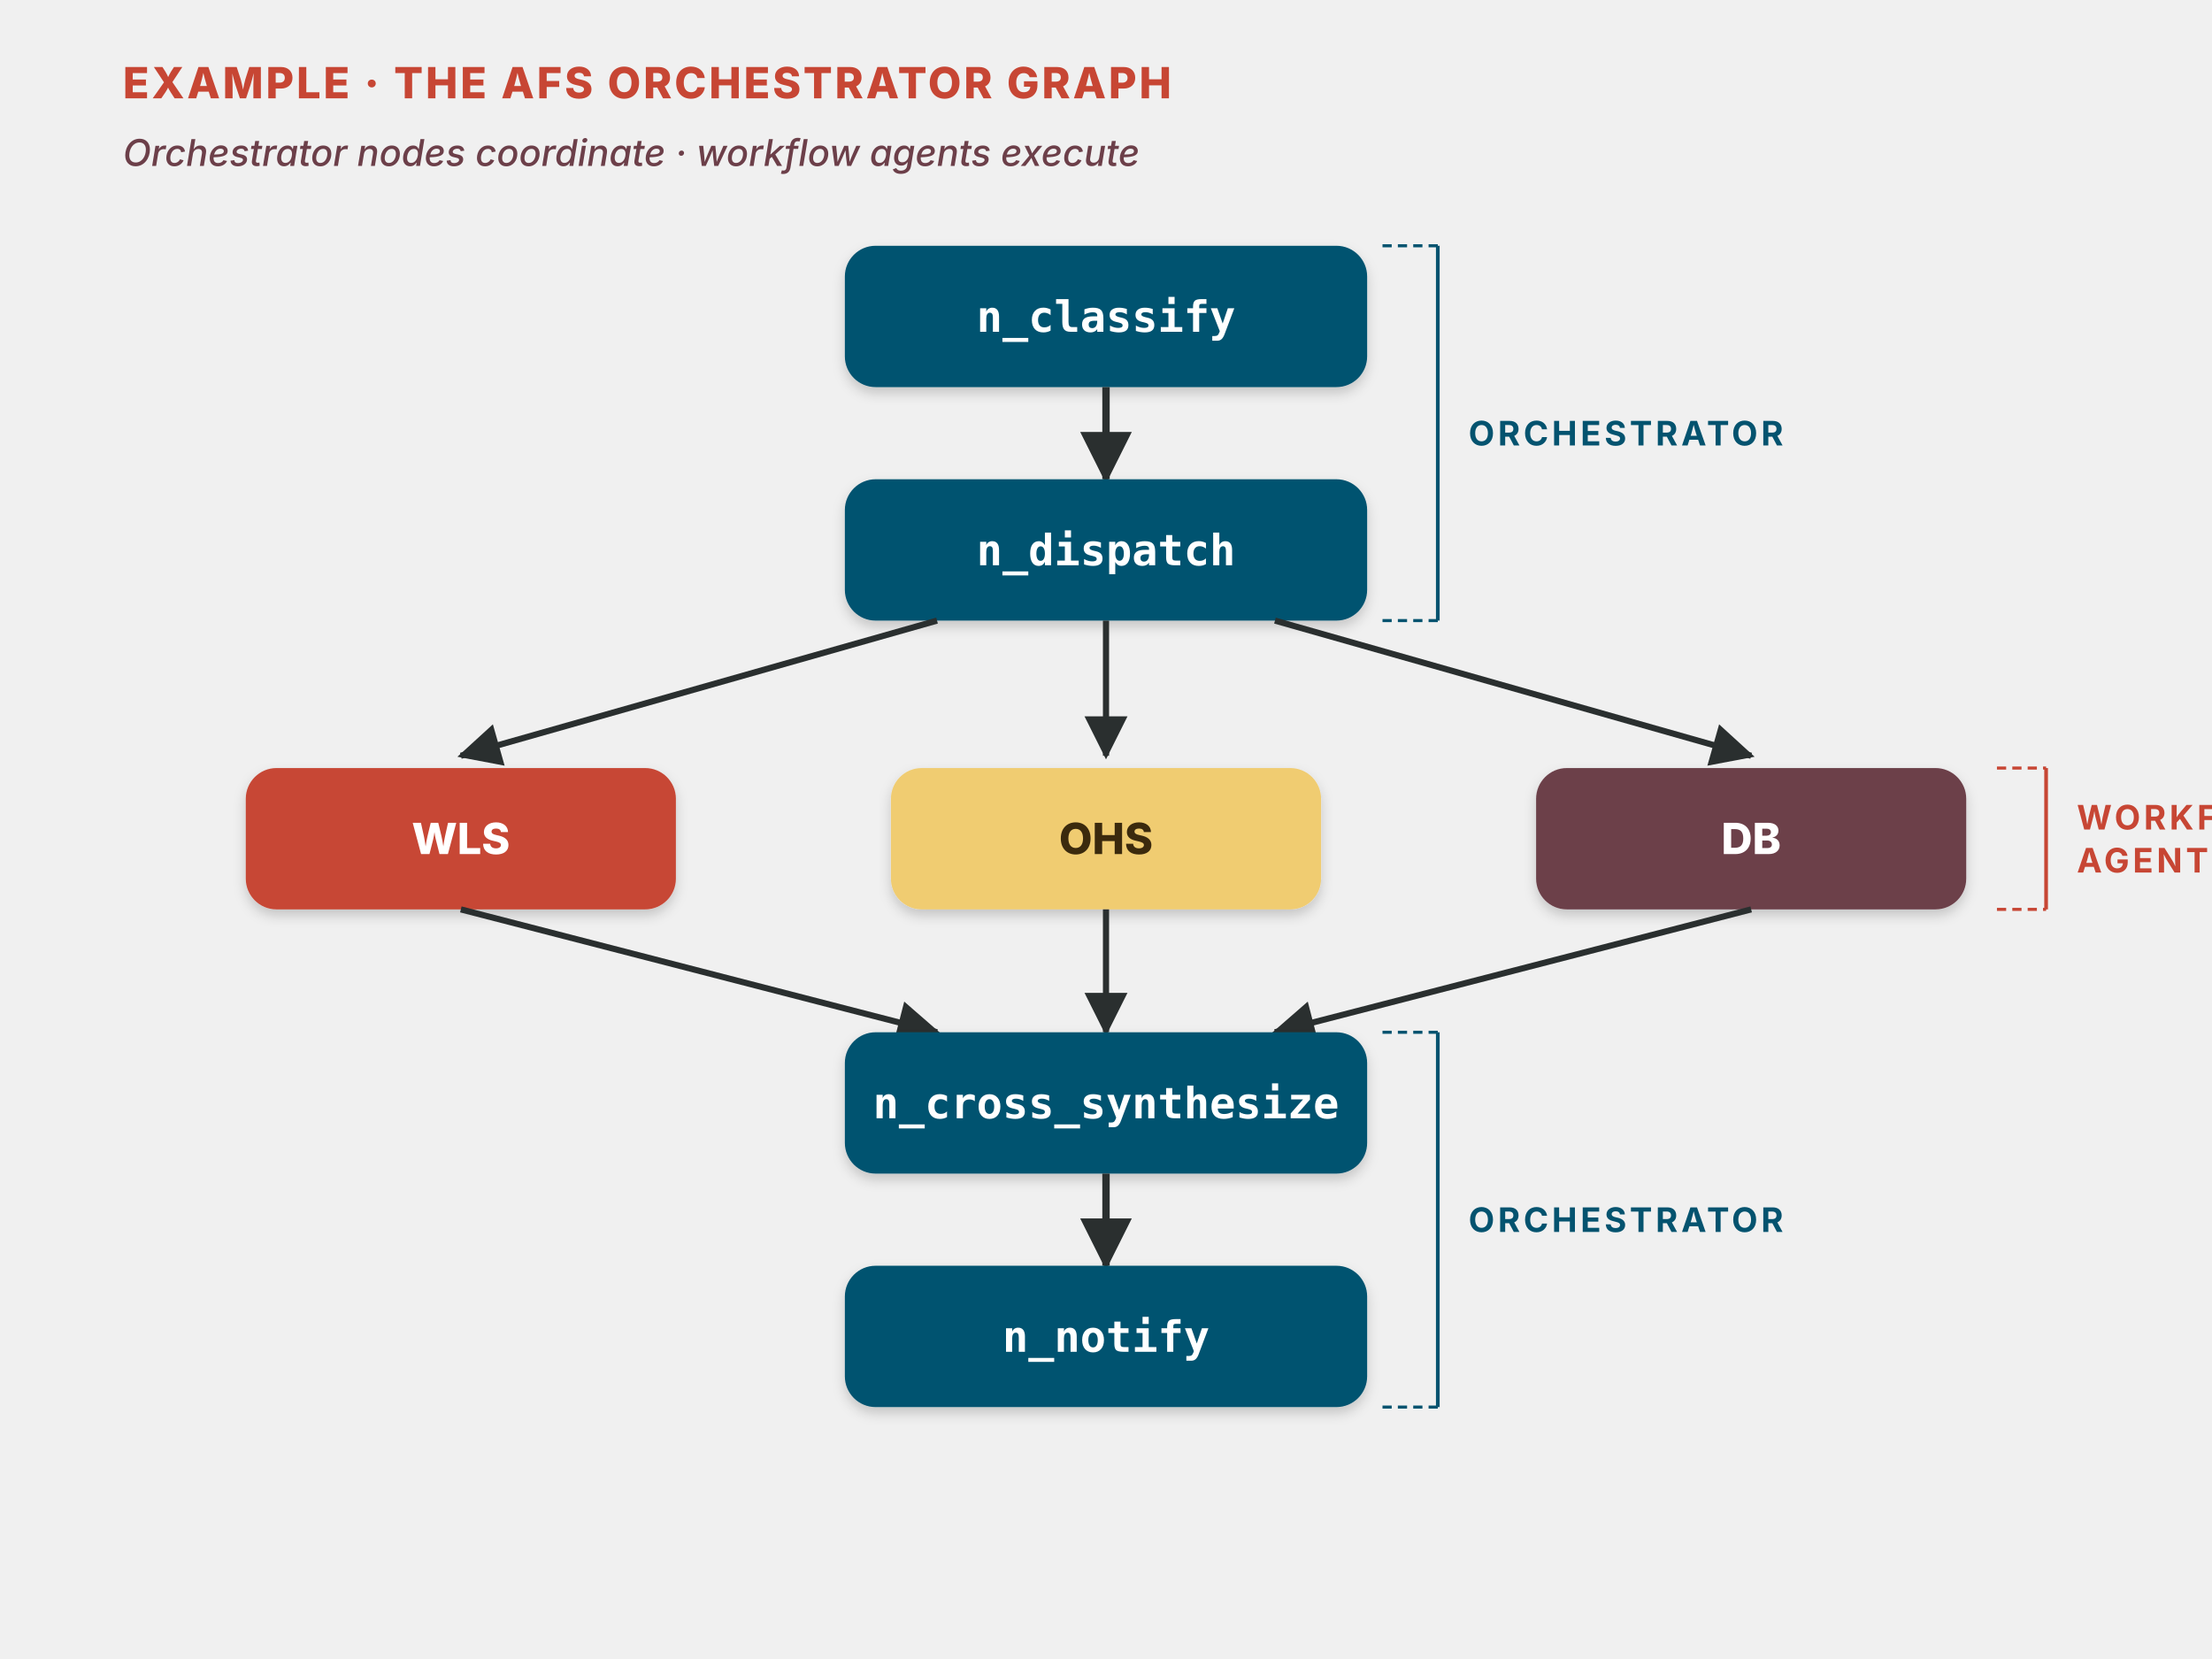
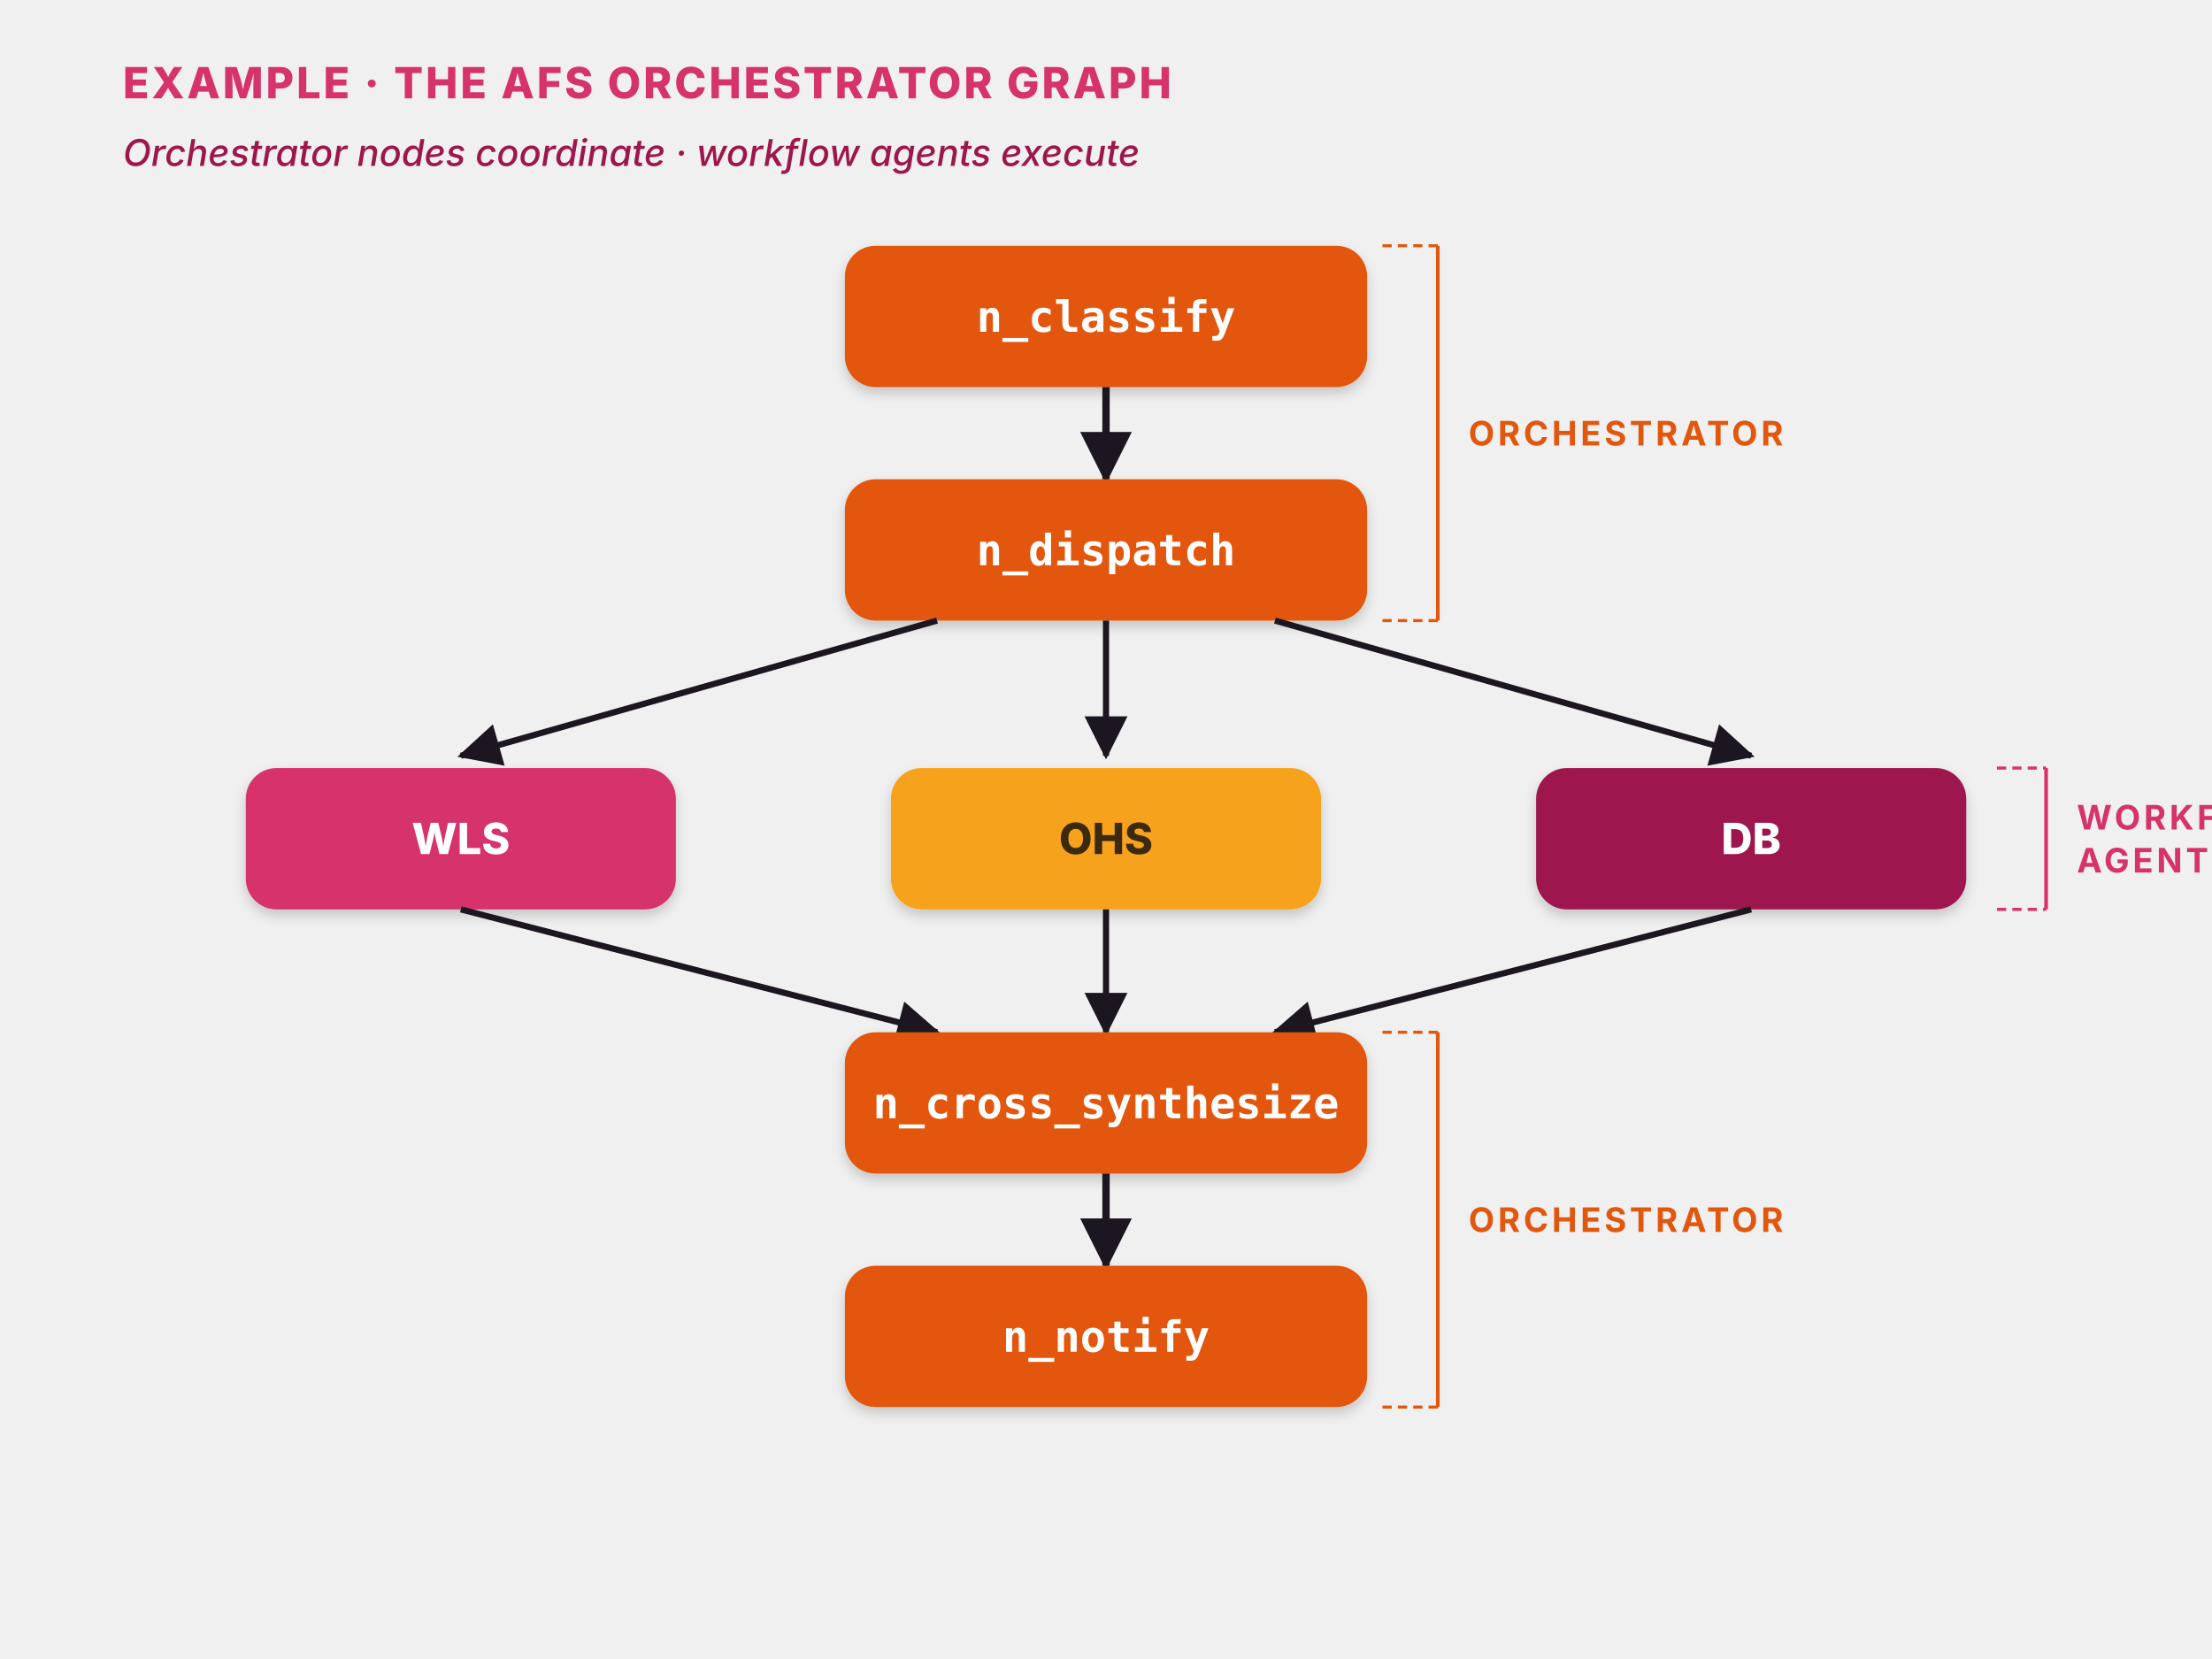
<svg xmlns="http://www.w3.org/2000/svg" viewBox="0 0 720 540" font-family="-apple-system, BlinkMacSystemFont, 'Inter', sans-serif" shape-rendering="geometricPrecision">
  <defs>
    <filter id="sh" x="-20%" y="-20%" width="140%" height="140%">
      <feGaussianBlur in="SourceAlpha" stdDeviation="2" />
      <feOffset dx="0" dy="2" result="o" />
      <feComponentTransfer>
        <feFuncA type="linear" slope="0.18" />
      </feComponentTransfer>
      <feMerge>
        <feMergeNode />
        <feMergeNode in="SourceGraphic" />
      </feMerge>
    </filter>
    <marker id="a" viewBox="0 0 12 12" refX="11" refY="6" markerWidth="7" markerHeight="7" orient="auto-start-reverse">
-       <path d="M 0,0 L 12,6 L 0,12 z" fill="#2A2F2F" />
+       <path d="M 0,0 L 12,6 L 0,12 z" fill="#1B1620" />
    </marker>
  </defs>
-   <text x="40" y="32" font-size="14" font-weight="800" fill="#C74634" letter-spacing="0.06em">EXAMPLE · THE AFS ORCHESTRATOR GRAPH</text>
-   <text x="40" y="54" font-size="12" font-weight="500" fill="#6C3F49" font-style="italic">Orchestrator nodes coordinate · workflow agents execute</text>
-   <line x1="450" y1="80" x2="468" y2="80" stroke="#04536F" stroke-width="1" stroke-dasharray="3,2" />
-   <line x1="450" y1="202" x2="468" y2="202" stroke="#04536F" stroke-width="1" stroke-dasharray="3,2" />
-   <line x1="468" y1="80" x2="468" y2="202" stroke="#04536F" stroke-width="1.2" />
-   <text x="478" y="145" font-size="11" font-weight="700" fill="#04536F" letter-spacing="0.10em">ORCHESTRATOR</text>
-   <line x1="450" y1="336" x2="468" y2="336" stroke="#04536F" stroke-width="1" stroke-dasharray="3,2" />
-   <line x1="450" y1="458" x2="468" y2="458" stroke="#04536F" stroke-width="1" stroke-dasharray="3,2" />
-   <line x1="468" y1="336" x2="468" y2="458" stroke="#04536F" stroke-width="1.2" />
-   <text x="478" y="401" font-size="11" font-weight="700" fill="#04536F" letter-spacing="0.10em">ORCHESTRATOR</text>
+   <text x="40" y="32" font-size="14" font-weight="800" fill="#D6336C" letter-spacing="0.06em">EXAMPLE · THE AFS ORCHESTRATOR GRAPH</text>
+   <text x="40" y="54" font-size="12" font-weight="500" fill="#9D174D" font-style="italic">Orchestrator nodes coordinate · workflow agents execute</text>
+   <line x1="450" y1="80" x2="468" y2="80" stroke="#E2570E" stroke-width="1" stroke-dasharray="3,2" />
+   <line x1="450" y1="202" x2="468" y2="202" stroke="#E2570E" stroke-width="1" stroke-dasharray="3,2" />
+   <line x1="468" y1="80" x2="468" y2="202" stroke="#E2570E" stroke-width="1.2" />
+   <text x="478" y="145" font-size="11" font-weight="700" fill="#E2570E" letter-spacing="0.10em">ORCHESTRATOR</text>
+   <line x1="450" y1="336" x2="468" y2="336" stroke="#E2570E" stroke-width="1" stroke-dasharray="3,2" />
+   <line x1="450" y1="458" x2="468" y2="458" stroke="#E2570E" stroke-width="1" stroke-dasharray="3,2" />
+   <line x1="468" y1="336" x2="468" y2="458" stroke="#E2570E" stroke-width="1.2" />
+   <text x="478" y="401" font-size="11" font-weight="700" fill="#E2570E" letter-spacing="0.10em">ORCHESTRATOR</text>
  <g filter="url(#sh)">
-     <rect x="275" y="80" width="170" height="46" rx="10" fill="#04536F" />
+     <rect x="275" y="80" width="170" height="46" rx="10" fill="#E2570E" />
    <text x="360" y="108" text-anchor="middle" font-size="14" font-weight="800" fill="#FFFFFF" font-family="ui-monospace, 'SF Mono', Menlo, monospace">n_classify</text>
  </g>
-   <line x1="360" y1="126" x2="360" y2="156" stroke="#2A2F2F" stroke-width="2.4" marker-end="url(#a)" />
+   <line x1="360" y1="126" x2="360" y2="156" stroke="#1B1620" stroke-width="2.4" marker-end="url(#a)" />
  <g filter="url(#sh)">
-     <rect x="275" y="156" width="170" height="46" rx="10" fill="#04536F" />
+     <rect x="275" y="156" width="170" height="46" rx="10" fill="#E2570E" />
    <text x="360" y="184" text-anchor="middle" font-size="14" font-weight="800" fill="#FFFFFF" font-family="ui-monospace, 'SF Mono', Menlo, monospace">n_dispatch</text>
  </g>
-   <line x1="305" y1="202" x2="150" y2="246" stroke="#2A2F2F" stroke-width="2" marker-end="url(#a)" />
-   <line x1="360" y1="202" x2="360" y2="246" stroke="#2A2F2F" stroke-width="2" marker-end="url(#a)" />
-   <line x1="415" y1="202" x2="570" y2="246" stroke="#2A2F2F" stroke-width="2" marker-end="url(#a)" />
+   <line x1="305" y1="202" x2="150" y2="246" stroke="#1B1620" stroke-width="2" marker-end="url(#a)" />
+   <line x1="360" y1="202" x2="360" y2="246" stroke="#1B1620" stroke-width="2" marker-end="url(#a)" />
+   <line x1="415" y1="202" x2="570" y2="246" stroke="#1B1620" stroke-width="2" marker-end="url(#a)" />
  <g filter="url(#sh)">
-     <rect x="80" y="250" width="140" height="46" rx="10" fill="#C74634" />
+     <rect x="80" y="250" width="140" height="46" rx="10" fill="#D6336C" />
    <text x="150" y="278" text-anchor="middle" font-size="14" font-weight="800" fill="#FFFFFF">WLS</text>
  </g>
  <g filter="url(#sh)">
-     <rect x="290" y="250" width="140" height="46" rx="10" fill="#F0CC71" />
+     <rect x="290" y="250" width="140" height="46" rx="10" fill="#F7A21E" />
    <text x="360" y="278" text-anchor="middle" font-size="14" font-weight="800" fill="#3A2A0F">OHS</text>
  </g>
  <g filter="url(#sh)">
-     <rect x="500" y="250" width="140" height="46" rx="10" fill="#6C3F49" />
+     <rect x="500" y="250" width="140" height="46" rx="10" fill="#9D174D" />
    <text x="570" y="278" text-anchor="middle" font-size="14" font-weight="800" fill="#FFFFFF">DB</text>
  </g>
-   <line x1="650" y1="250" x2="666" y2="250" stroke="#C74634" stroke-width="1" stroke-dasharray="3,2" />
-   <line x1="650" y1="296" x2="666" y2="296" stroke="#C74634" stroke-width="1" stroke-dasharray="3,2" />
-   <line x1="666" y1="250" x2="666" y2="296" stroke="#C74634" stroke-width="1.2" />
-   <text x="676" y="270" font-size="11" font-weight="700" fill="#C74634" letter-spacing="0.10em">WORKFLOW</text>
-   <text x="676" y="284" font-size="11" font-weight="700" fill="#C74634" letter-spacing="0.10em">AGENTS</text>
-   <line x1="150" y1="296" x2="305" y2="336" stroke="#2A2F2F" stroke-width="2" marker-end="url(#a)" />
-   <line x1="360" y1="296" x2="360" y2="336" stroke="#2A2F2F" stroke-width="2" marker-end="url(#a)" />
-   <line x1="570" y1="296" x2="415" y2="336" stroke="#2A2F2F" stroke-width="2" marker-end="url(#a)" />
+   <line x1="650" y1="250" x2="666" y2="250" stroke="#D6336C" stroke-width="1" stroke-dasharray="3,2" />
+   <line x1="650" y1="296" x2="666" y2="296" stroke="#D6336C" stroke-width="1" stroke-dasharray="3,2" />
+   <line x1="666" y1="250" x2="666" y2="296" stroke="#D6336C" stroke-width="1.2" />
+   <text x="676" y="270" font-size="11" font-weight="700" fill="#D6336C" letter-spacing="0.10em">WORKFLOW</text>
+   <text x="676" y="284" font-size="11" font-weight="700" fill="#D6336C" letter-spacing="0.10em">AGENTS</text>
+   <line x1="150" y1="296" x2="305" y2="336" stroke="#1B1620" stroke-width="2" marker-end="url(#a)" />
+   <line x1="360" y1="296" x2="360" y2="336" stroke="#1B1620" stroke-width="2" marker-end="url(#a)" />
+   <line x1="570" y1="296" x2="415" y2="336" stroke="#1B1620" stroke-width="2" marker-end="url(#a)" />
  <g filter="url(#sh)">
-     <rect x="275" y="336" width="170" height="46" rx="10" fill="#04536F" />
+     <rect x="275" y="336" width="170" height="46" rx="10" fill="#E2570E" />
    <text x="360" y="364" text-anchor="middle" font-size="14" font-weight="800" fill="#FFFFFF" font-family="ui-monospace, 'SF Mono', Menlo, monospace">n_cross_synthesize</text>
  </g>
-   <line x1="360" y1="382" x2="360" y2="412" stroke="#2A2F2F" stroke-width="2.4" marker-end="url(#a)" />
+   <line x1="360" y1="382" x2="360" y2="412" stroke="#1B1620" stroke-width="2.4" marker-end="url(#a)" />
  <g filter="url(#sh)">
-     <rect x="275" y="412" width="170" height="46" rx="10" fill="#04536F" />
+     <rect x="275" y="412" width="170" height="46" rx="10" fill="#E2570E" />
    <text x="360" y="440" text-anchor="middle" font-size="14" font-weight="800" fill="#FFFFFF" font-family="ui-monospace, 'SF Mono', Menlo, monospace">n_notify</text>
  </g>
</svg>
